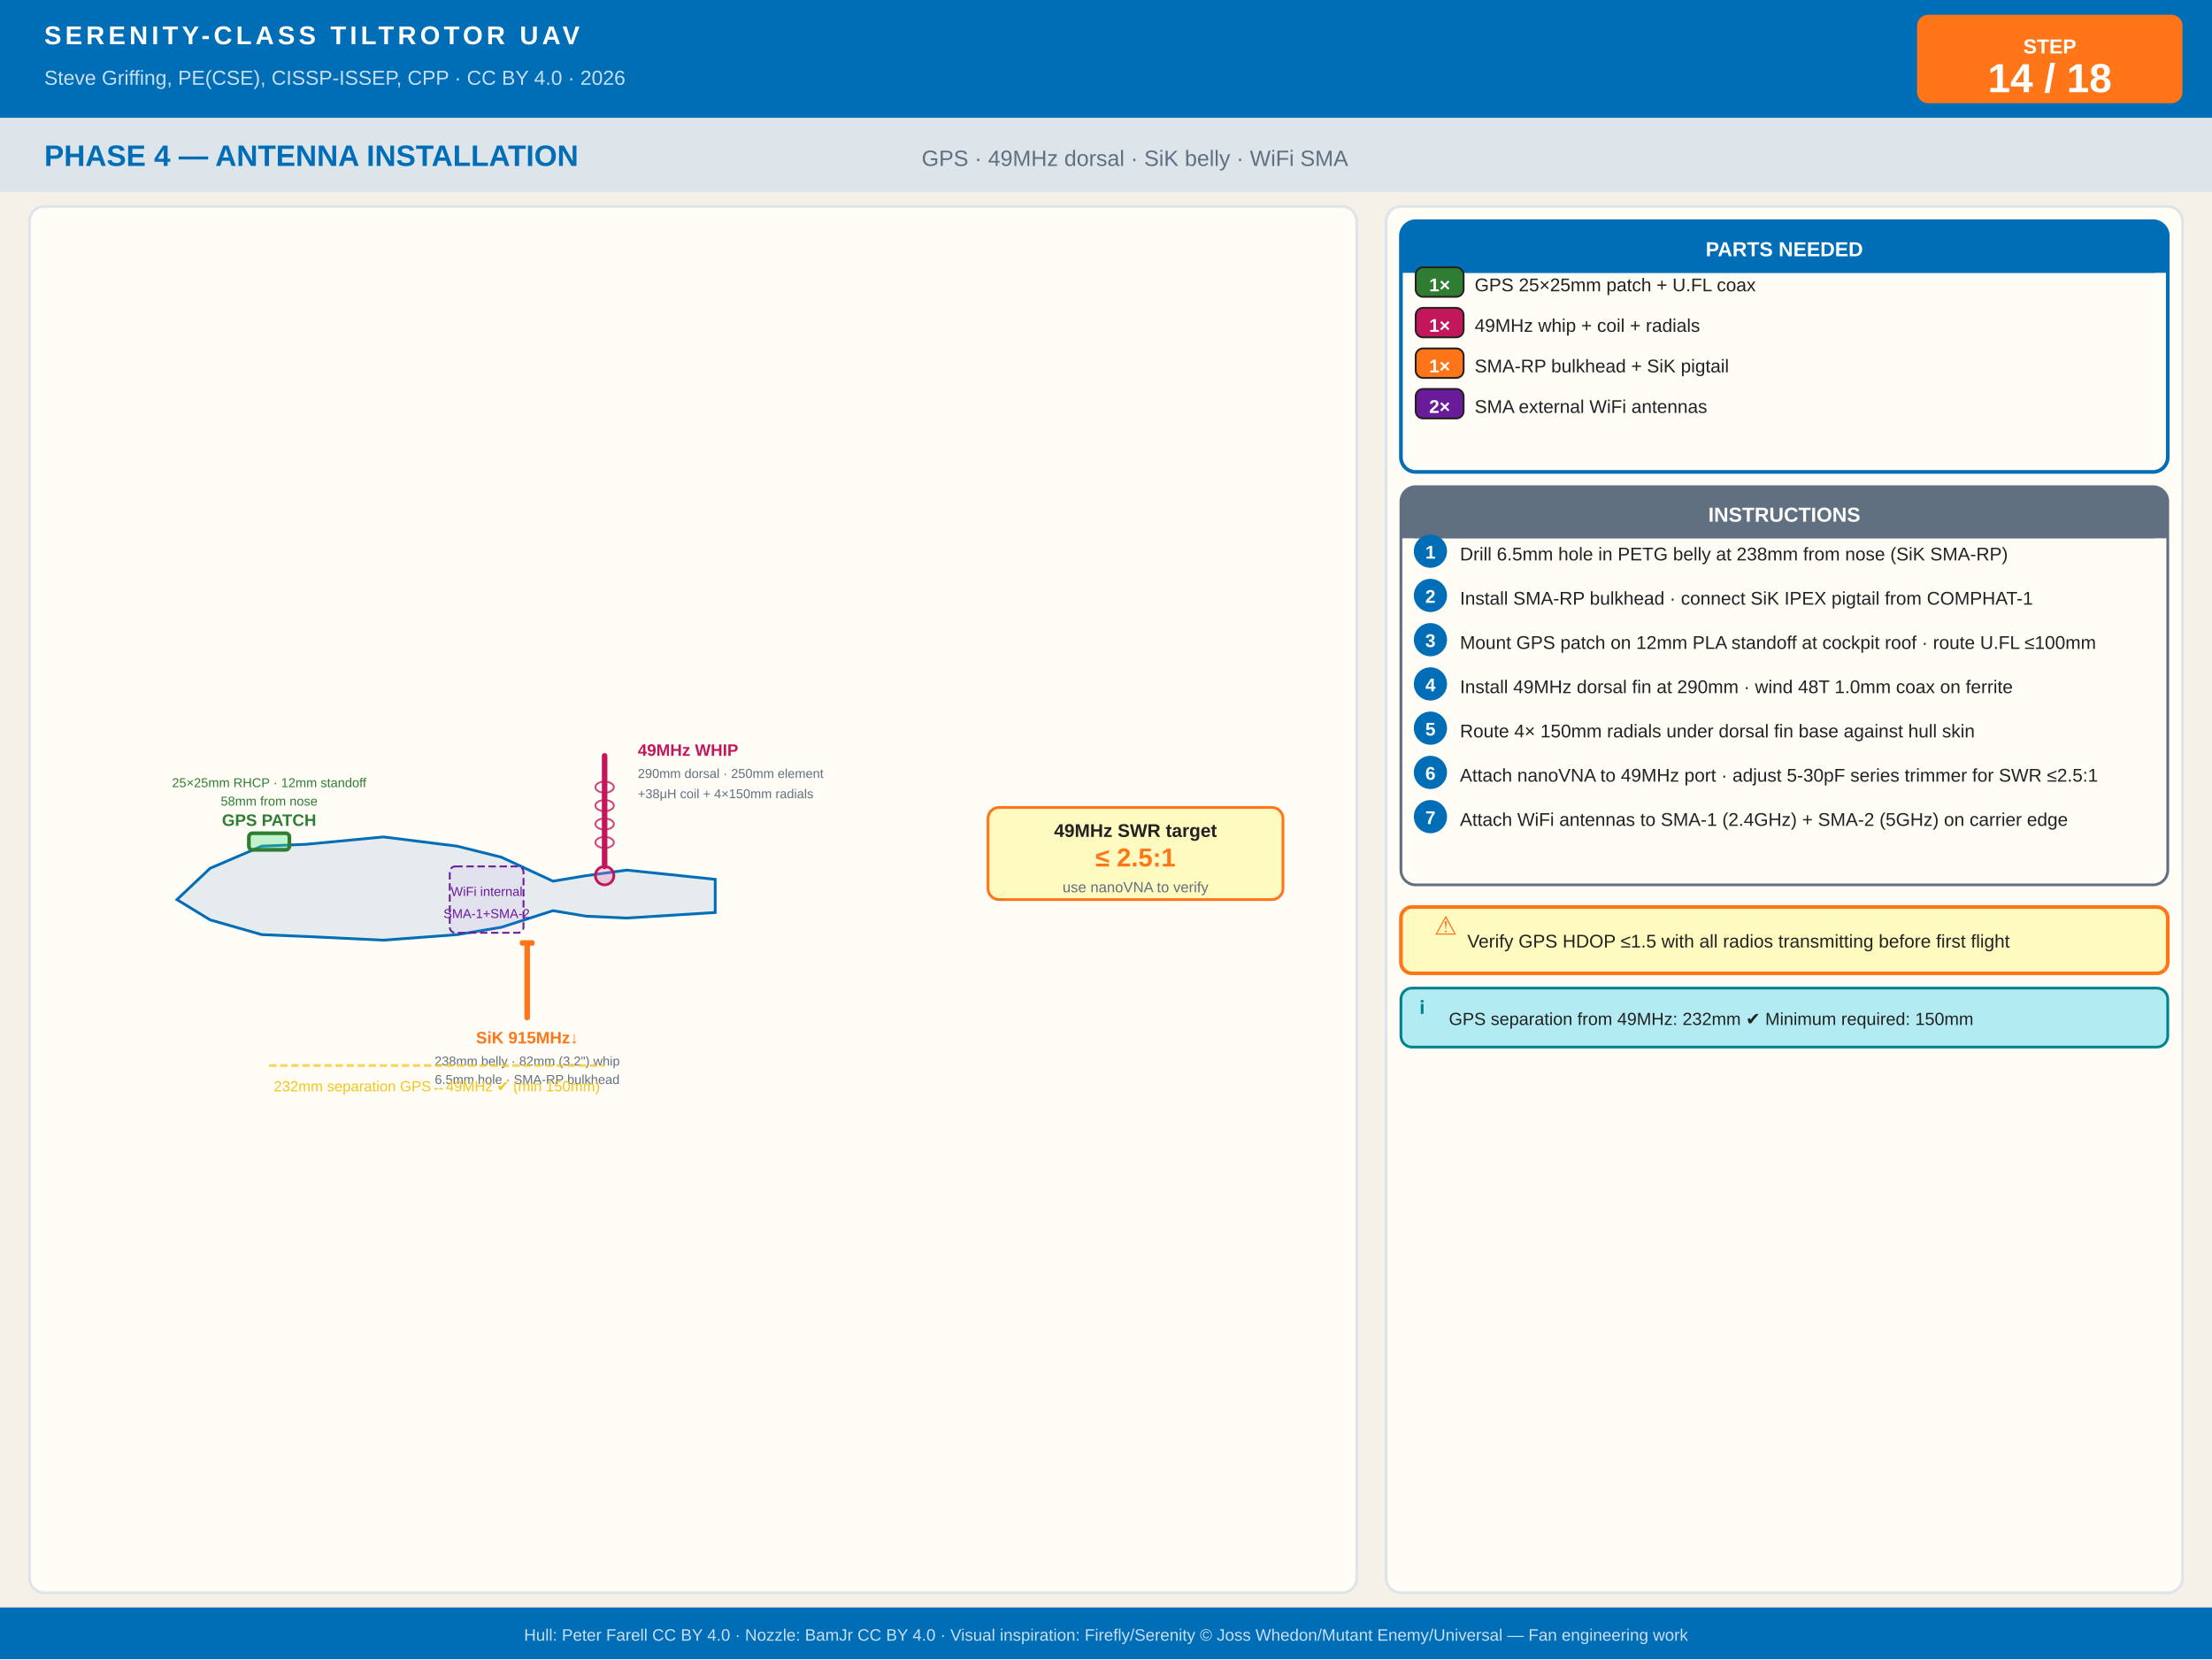
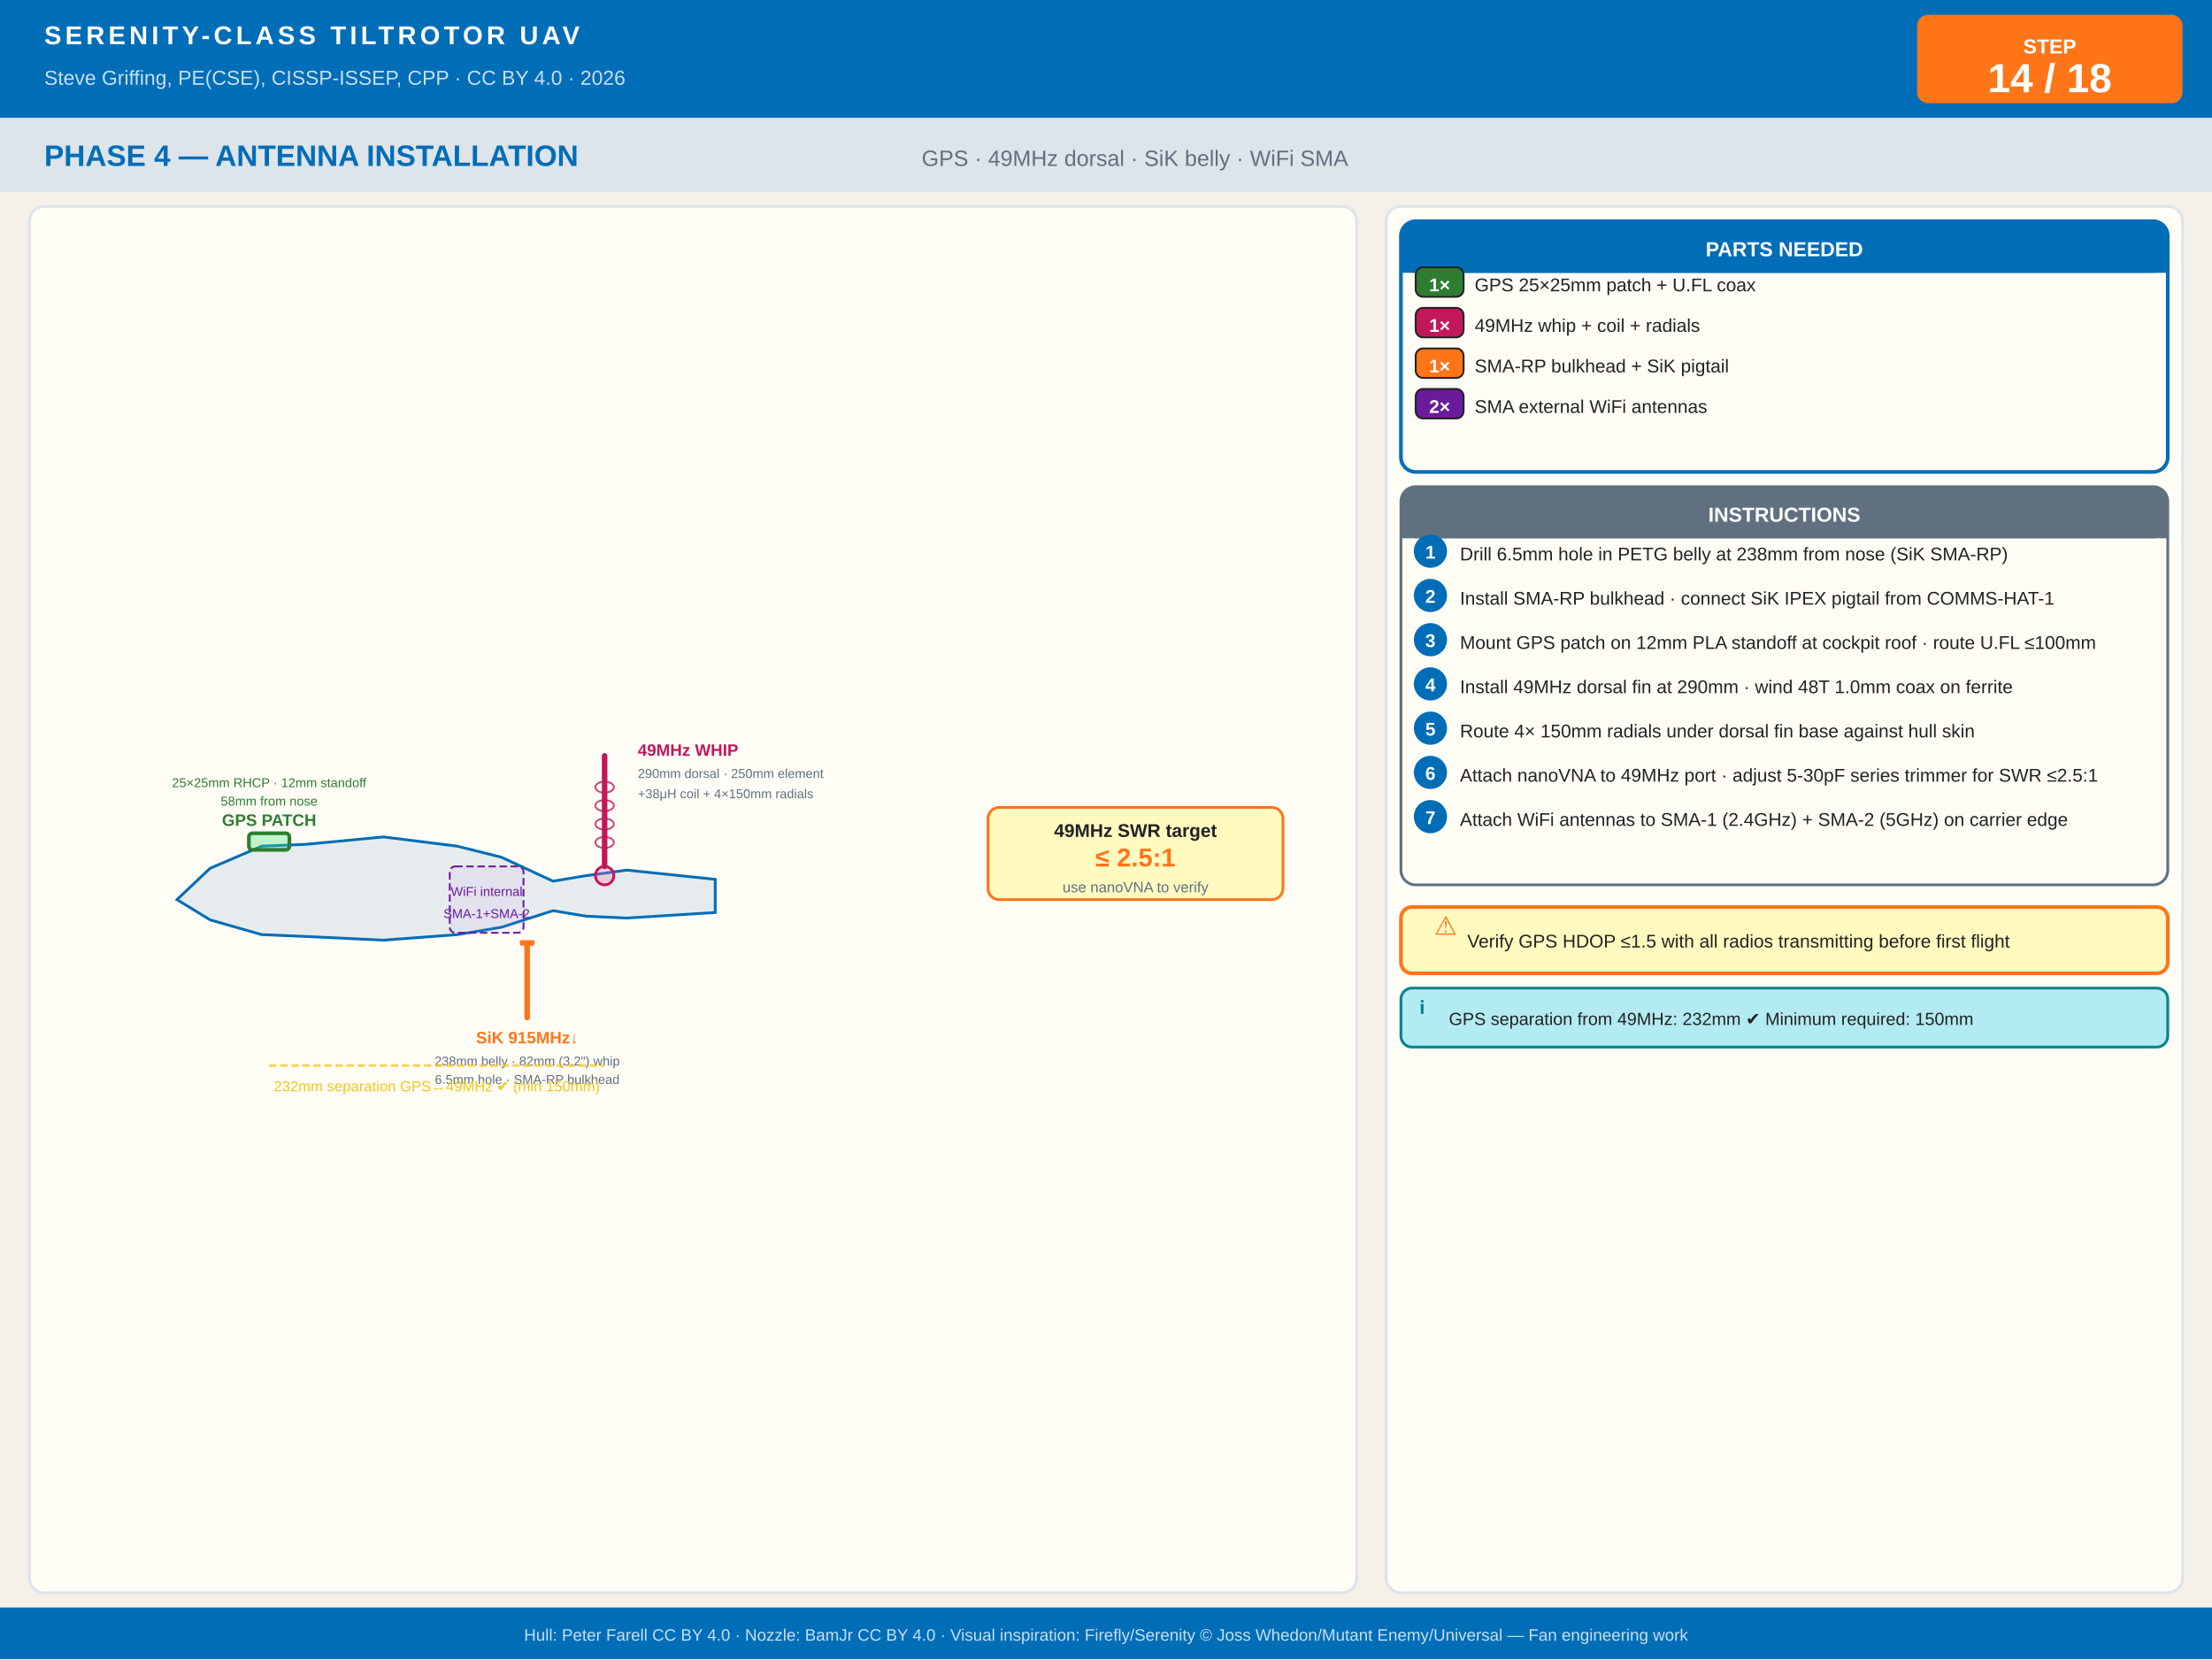
<svg xmlns="http://www.w3.org/2000/svg" viewBox="0 0 1200 900" width="1200" height="900">
  <rect width="1200" height="900" fill="#f5f0e8" />
  <rect x="0" y="0" width="1200" height="64" fill="#006db7" />
  <text x="24" y="24" font-family="'Arial','Helvetica',sans-serif" font-weight="bold" font-size="14" fill="#ffffff" letter-spacing="2">SERENITY-CLASS TILTROTOR UAV</text>
  <text x="24" y="46" font-family="'Arial','Helvetica',sans-serif" font-size="11" fill="#c8dff0">Steve Griffing, PE(CSE), CISSP-ISSEP, CPP · CC BY 4.0 · 2026</text>
  <rect x="1040" y="8" width="144" height="48" rx="6" fill="#ff7518" />
  <text x="1112" y="29" text-anchor="middle" font-family="'Arial','Helvetica',sans-serif" font-weight="bold" font-size="11" fill="#ffffff">STEP</text>
  <text x="1112" y="50" text-anchor="middle" font-family="'Arial','Helvetica',sans-serif" font-weight="bold" font-size="22" fill="#ffffff">14 / 18</text>
  <rect x="0" y="64" width="1200" height="40" fill="#dde4ea" rx="0" />
  <text x="24" y="90" font-family="'Arial','Helvetica',sans-serif" font-weight="bold" font-size="16" fill="#006db7">PHASE 4 — ANTENNA INSTALLATION</text>
  <text x="500" y="90" font-family="'Arial','Helvetica',sans-serif" font-size="12" fill="#607080">GPS · 49MHz dorsal · SiK belly · WiFi SMA</text>
  <rect x="0" y="872" width="1200" height="28" fill="#006db7" />
  <text x="600" y="890" text-anchor="middle" font-family="'Arial','Helvetica',sans-serif" font-size="9" fill="#c8dff0">Hull: Peter Farell CC BY 4.0 · Nozzle: BamJr CC BY 4.0 · Visual inspiration: Firefly/Serenity © Joss Whedon/Mutant Enemy/Universal — Fan engineering work</text>
  <rect x="16" y="112" width="720" height="752" rx="8" fill="#fffdf6" stroke="#dde4ea" stroke-width="1.5" />
  <rect x="752" y="112" width="432" height="752" rx="8" fill="#fffdf6" stroke="#dde4ea" stroke-width="1.5" />
  <rect x="760" y="120" width="416" height="136" rx="8" fill="#fffdf6" stroke="#006db7" stroke-width="2" />
  <rect x="760" y="120" width="416" height="28" rx="8" fill="#006db7" />
  <rect x="760" y="136" width="416" height="12" fill="#006db7" />
  <text x="968" y="139" text-anchor="middle" font-family="'Arial','Helvetica',sans-serif" font-weight="bold" font-size="11" fill="#ffffff">PARTS NEEDED</text>
  <rect x="768" y="145" width="26" height="16" rx="4" fill="#2e7d32" stroke="#222222" stroke-width="1" />
  <text x="781" y="158" text-anchor="middle" font-family="'Arial','Helvetica',sans-serif" font-weight="bold" font-size="10" fill="#ffffff">1×</text>
  <text x="800" y="158" font-family="'Arial','Helvetica',sans-serif" font-size="10" fill="#222222">GPS 25×25mm patch + U.FL coax</text>
  <rect x="768" y="167" width="26" height="16" rx="4" fill="#c2185b" stroke="#222222" stroke-width="1" />
  <text x="781" y="180" text-anchor="middle" font-family="'Arial','Helvetica',sans-serif" font-weight="bold" font-size="10" fill="#ffffff">1×</text>
  <text x="800" y="180" font-family="'Arial','Helvetica',sans-serif" font-size="10" fill="#222222">49MHz whip + coil + radials</text>
  <rect x="768" y="189" width="26" height="16" rx="4" fill="#ff7518" stroke="#222222" stroke-width="1" />
  <text x="781" y="202" text-anchor="middle" font-family="'Arial','Helvetica',sans-serif" font-weight="bold" font-size="10" fill="#ffffff">1×</text>
  <text x="800" y="202" font-family="'Arial','Helvetica',sans-serif" font-size="10" fill="#222222">SMA-RP bulkhead + SiK pigtail</text>
  <rect x="768" y="211" width="26" height="16" rx="4" fill="#6a1b9a" stroke="#222222" stroke-width="1" />
  <text x="781" y="224" text-anchor="middle" font-family="'Arial','Helvetica',sans-serif" font-weight="bold" font-size="10" fill="#ffffff">2×</text>
  <text x="800" y="224" font-family="'Arial','Helvetica',sans-serif" font-size="10" fill="#222222">SMA external WiFi antennas</text>
  <rect x="760" y="264" width="416" height="216" rx="8" fill="#fffdf6" stroke="#607080" stroke-width="1.5" />
  <rect x="760" y="264" width="416" height="28" rx="8" fill="#607080" />
  <rect x="760" y="280" width="416" height="12" fill="#607080" />
  <text x="968" y="283" text-anchor="middle" font-family="'Arial','Helvetica',sans-serif" font-weight="bold" font-size="11" fill="#ffffff">INSTRUCTIONS</text>
  <circle cx="776" cy="299" r="9" fill="#006db7" />
  <text x="776" y="303" text-anchor="middle" font-family="'Arial','Helvetica',sans-serif" font-weight="bold" font-size="10" fill="#ffffff">1</text>
  <text x="792" y="304" font-family="'Arial','Helvetica',sans-serif" font-size="10" fill="#222222">Drill 6.5mm hole in PETG belly at 238mm from nose (SiK SMA-RP)</text>
  <circle cx="776" cy="323" r="9" fill="#006db7" />
  <text x="776" y="327" text-anchor="middle" font-family="'Arial','Helvetica',sans-serif" font-weight="bold" font-size="10" fill="#ffffff">2</text>
-   <text x="792" y="328" font-family="'Arial','Helvetica',sans-serif" font-size="10" fill="#222222">Install SMA-RP bulkhead · connect SiK IPEX pigtail from COMPHAT-1</text>
+   <text x="792" y="328" font-family="'Arial','Helvetica',sans-serif" font-size="10" fill="#222222">Install SMA-RP bulkhead · connect SiK IPEX pigtail from COMMS-HAT-1</text>
  <circle cx="776" cy="347" r="9" fill="#006db7" />
  <text x="776" y="351" text-anchor="middle" font-family="'Arial','Helvetica',sans-serif" font-weight="bold" font-size="10" fill="#ffffff">3</text>
  <text x="792" y="352" font-family="'Arial','Helvetica',sans-serif" font-size="10" fill="#222222">Mount GPS patch on 12mm PLA standoff at cockpit roof · route U.FL ≤100mm</text>
  <circle cx="776" cy="371" r="9" fill="#006db7" />
  <text x="776" y="375" text-anchor="middle" font-family="'Arial','Helvetica',sans-serif" font-weight="bold" font-size="10" fill="#ffffff">4</text>
  <text x="792" y="376" font-family="'Arial','Helvetica',sans-serif" font-size="10" fill="#222222">Install 49MHz dorsal fin at 290mm · wind 48T 1.0mm coax on ferrite</text>
  <circle cx="776" cy="395" r="9" fill="#006db7" />
  <text x="776" y="399" text-anchor="middle" font-family="'Arial','Helvetica',sans-serif" font-weight="bold" font-size="10" fill="#ffffff">5</text>
  <text x="792" y="400" font-family="'Arial','Helvetica',sans-serif" font-size="10" fill="#222222">Route 4× 150mm radials under dorsal fin base against hull skin</text>
  <circle cx="776" cy="419" r="9" fill="#006db7" />
  <text x="776" y="423" text-anchor="middle" font-family="'Arial','Helvetica',sans-serif" font-weight="bold" font-size="10" fill="#ffffff">6</text>
  <text x="792" y="424" font-family="'Arial','Helvetica',sans-serif" font-size="10" fill="#222222">Attach nanoVNA to 49MHz port · adjust 5-30pF series trimmer for SWR ≤2.5:1</text>
  <circle cx="776" cy="443" r="9" fill="#006db7" />
  <text x="776" y="447" text-anchor="middle" font-family="'Arial','Helvetica',sans-serif" font-weight="bold" font-size="10" fill="#ffffff">7</text>
  <text x="792" y="448" font-family="'Arial','Helvetica',sans-serif" font-size="10" fill="#222222">Attach WiFi antennas to SMA-1 (2.4GHz) + SMA-2 (5GHz) on carrier edge</text>
  <rect x="760" y="492" width="416" height="36" rx="6" fill="#fffac0" stroke="#ff7518" stroke-width="2" />
  <text x="778" y="507" font-family="'Arial','Helvetica',sans-serif" font-weight="bold" font-size="14" fill="#ff7518">⚠</text>
  <text x="796" y="514" font-family="'Arial','Helvetica',sans-serif" font-size="10" fill="#222222">Verify GPS HDOP ≤1.5 with all radios transmitting before first flight</text>
  <rect x="760" y="536" width="416" height="32" rx="6" fill="#b2ebf2" stroke="#00838f" stroke-width="1.5" />
  <text x="770" y="550" font-family="'Arial','Helvetica',sans-serif" font-weight="bold" font-size="10" fill="#00838f">ℹ</text>
  <text x="786" y="556" font-family="'Arial','Helvetica',sans-serif" font-size="9.5" fill="#222222">GPS separation from 49MHz: 232mm ✔ Minimum required: 150mm</text>
  <path d="M 96,488 L 114,471 L 142,459 L 166,458 L 208,454 L 248,459 L 272,465 L 300,478 L 318,475 L 340,472 L 388,477 L 388,495 L 340,498 L 318,497 L 300,494 L 272,503 L 248,507 L 208,510 L 166,508 L 142,507 L 114,499 L 96,488 Z" fill="rgba(0,80,150,0.1)" stroke="#006db7" stroke-width="1.5" />
  <rect x="135" y="452" width="22" height="9" rx="2" fill="rgba(74,222,128,0.35)" stroke="#2e7d32" stroke-width="2" />
  <text x="146" y="448" text-anchor="middle" font-family="'Arial','Helvetica',sans-serif" font-weight="bold" font-size="9" fill="#2e7d32">GPS PATCH</text>
  <text x="146" y="437" text-anchor="middle" font-family="'Arial','Helvetica',sans-serif" font-size="7" fill="#2e7d32">58mm from nose</text>
  <text x="146" y="427" text-anchor="middle" font-family="'Arial','Helvetica',sans-serif" font-size="7" fill="#2e7d32">25×25mm RHCP · 12mm standoff</text>
  <circle cx="328" cy="475" r="5" fill="rgba(244,114,182,0.3)" stroke="#c2185b" stroke-width="1.5" />
  <line x1="328" y1="470" x2="328" y2="410" stroke="#c2185b" stroke-width="3" stroke-linecap="round" />
  <ellipse cx="328" cy="457" rx="5" ry="3" fill="none" stroke="#c2185b" stroke-width="1" opacity="0.8" />
  <ellipse cx="328" cy="447" rx="5" ry="3" fill="none" stroke="#c2185b" stroke-width="1" opacity="0.8" />
  <ellipse cx="328" cy="437" rx="5" ry="3" fill="none" stroke="#c2185b" stroke-width="1" opacity="0.8" />
  <ellipse cx="328" cy="427" rx="5" ry="3" fill="none" stroke="#c2185b" stroke-width="1" opacity="0.8" />
  <text x="346" y="410" font-family="'Arial','Helvetica',sans-serif" font-weight="bold" font-size="9" fill="#c2185b">49MHz WHIP</text>
  <text x="346" y="422" font-family="'Arial','Helvetica',sans-serif" font-size="7" fill="#607080">290mm dorsal · 250mm element</text>
  <text x="346" y="433" font-family="'Arial','Helvetica',sans-serif" font-size="7" fill="#607080">+38μH coil + 4×150mm radials</text>
  <rect x="282" y="510" width="8" height="3" rx="1" fill="#ff7518" />
  <line x1="286" y1="513" x2="286" y2="552" stroke="#ff7518" stroke-width="3" stroke-linecap="round" />
  <text x="286" y="566" text-anchor="middle" font-family="'Arial','Helvetica',sans-serif" font-weight="bold" font-size="9" fill="#ff7518">SiK 915MHz↓</text>
  <text x="286" y="578" text-anchor="middle" font-family="'Arial','Helvetica',sans-serif" font-size="7" fill="#607080">238mm belly · 82mm (3.2") whip</text>
  <text x="286" y="588" text-anchor="middle" font-family="'Arial','Helvetica',sans-serif" font-size="7" fill="#607080">6.5mm hole · SMA-RP bulkhead</text>
  <rect x="244" y="470" width="40" height="36" rx="3" fill="rgba(192,132,252,0.1)" stroke="#6a1b9a" stroke-width="1" stroke-dasharray="4 2" />
  <text x="264" y="486" text-anchor="middle" font-family="'Arial','Helvetica',sans-serif" font-size="7" fill="#6a1b9a">WiFi internal</text>
  <text x="264" y="498" text-anchor="middle" font-family="'Arial','Helvetica',sans-serif" font-size="7" fill="#6a1b9a">SMA-1+SMA-2</text>
  <line x1="146" y1="578" x2="328" y2="578" stroke="#f5c518" stroke-width="1.5" stroke-dasharray="4 2" opacity="0.7" />
  <text x="237" y="592" text-anchor="middle" font-family="'Arial','Helvetica',sans-serif" font-size="8" fill="#f5c518">232mm separation GPS↔49MHz ✔ (min 150mm)</text>
  <rect x="536" y="438" width="160" height="50" rx="6" fill="#fffac0" stroke="#ff7518" stroke-width="1.5" />
  <text x="616" y="454" text-anchor="middle" font-family="'Arial','Helvetica',sans-serif" font-weight="bold" font-size="10" fill="#222222">49MHz SWR target</text>
  <text x="616" y="470" text-anchor="middle" font-family="'Arial','Helvetica',sans-serif" font-weight="bold" font-size="14" fill="#ff7518">≤ 2.5:1</text>
  <text x="616" y="484" text-anchor="middle" font-family="'Arial','Helvetica',sans-serif" font-size="8" fill="#607080">use nanoVNA to verify</text>
</svg>
